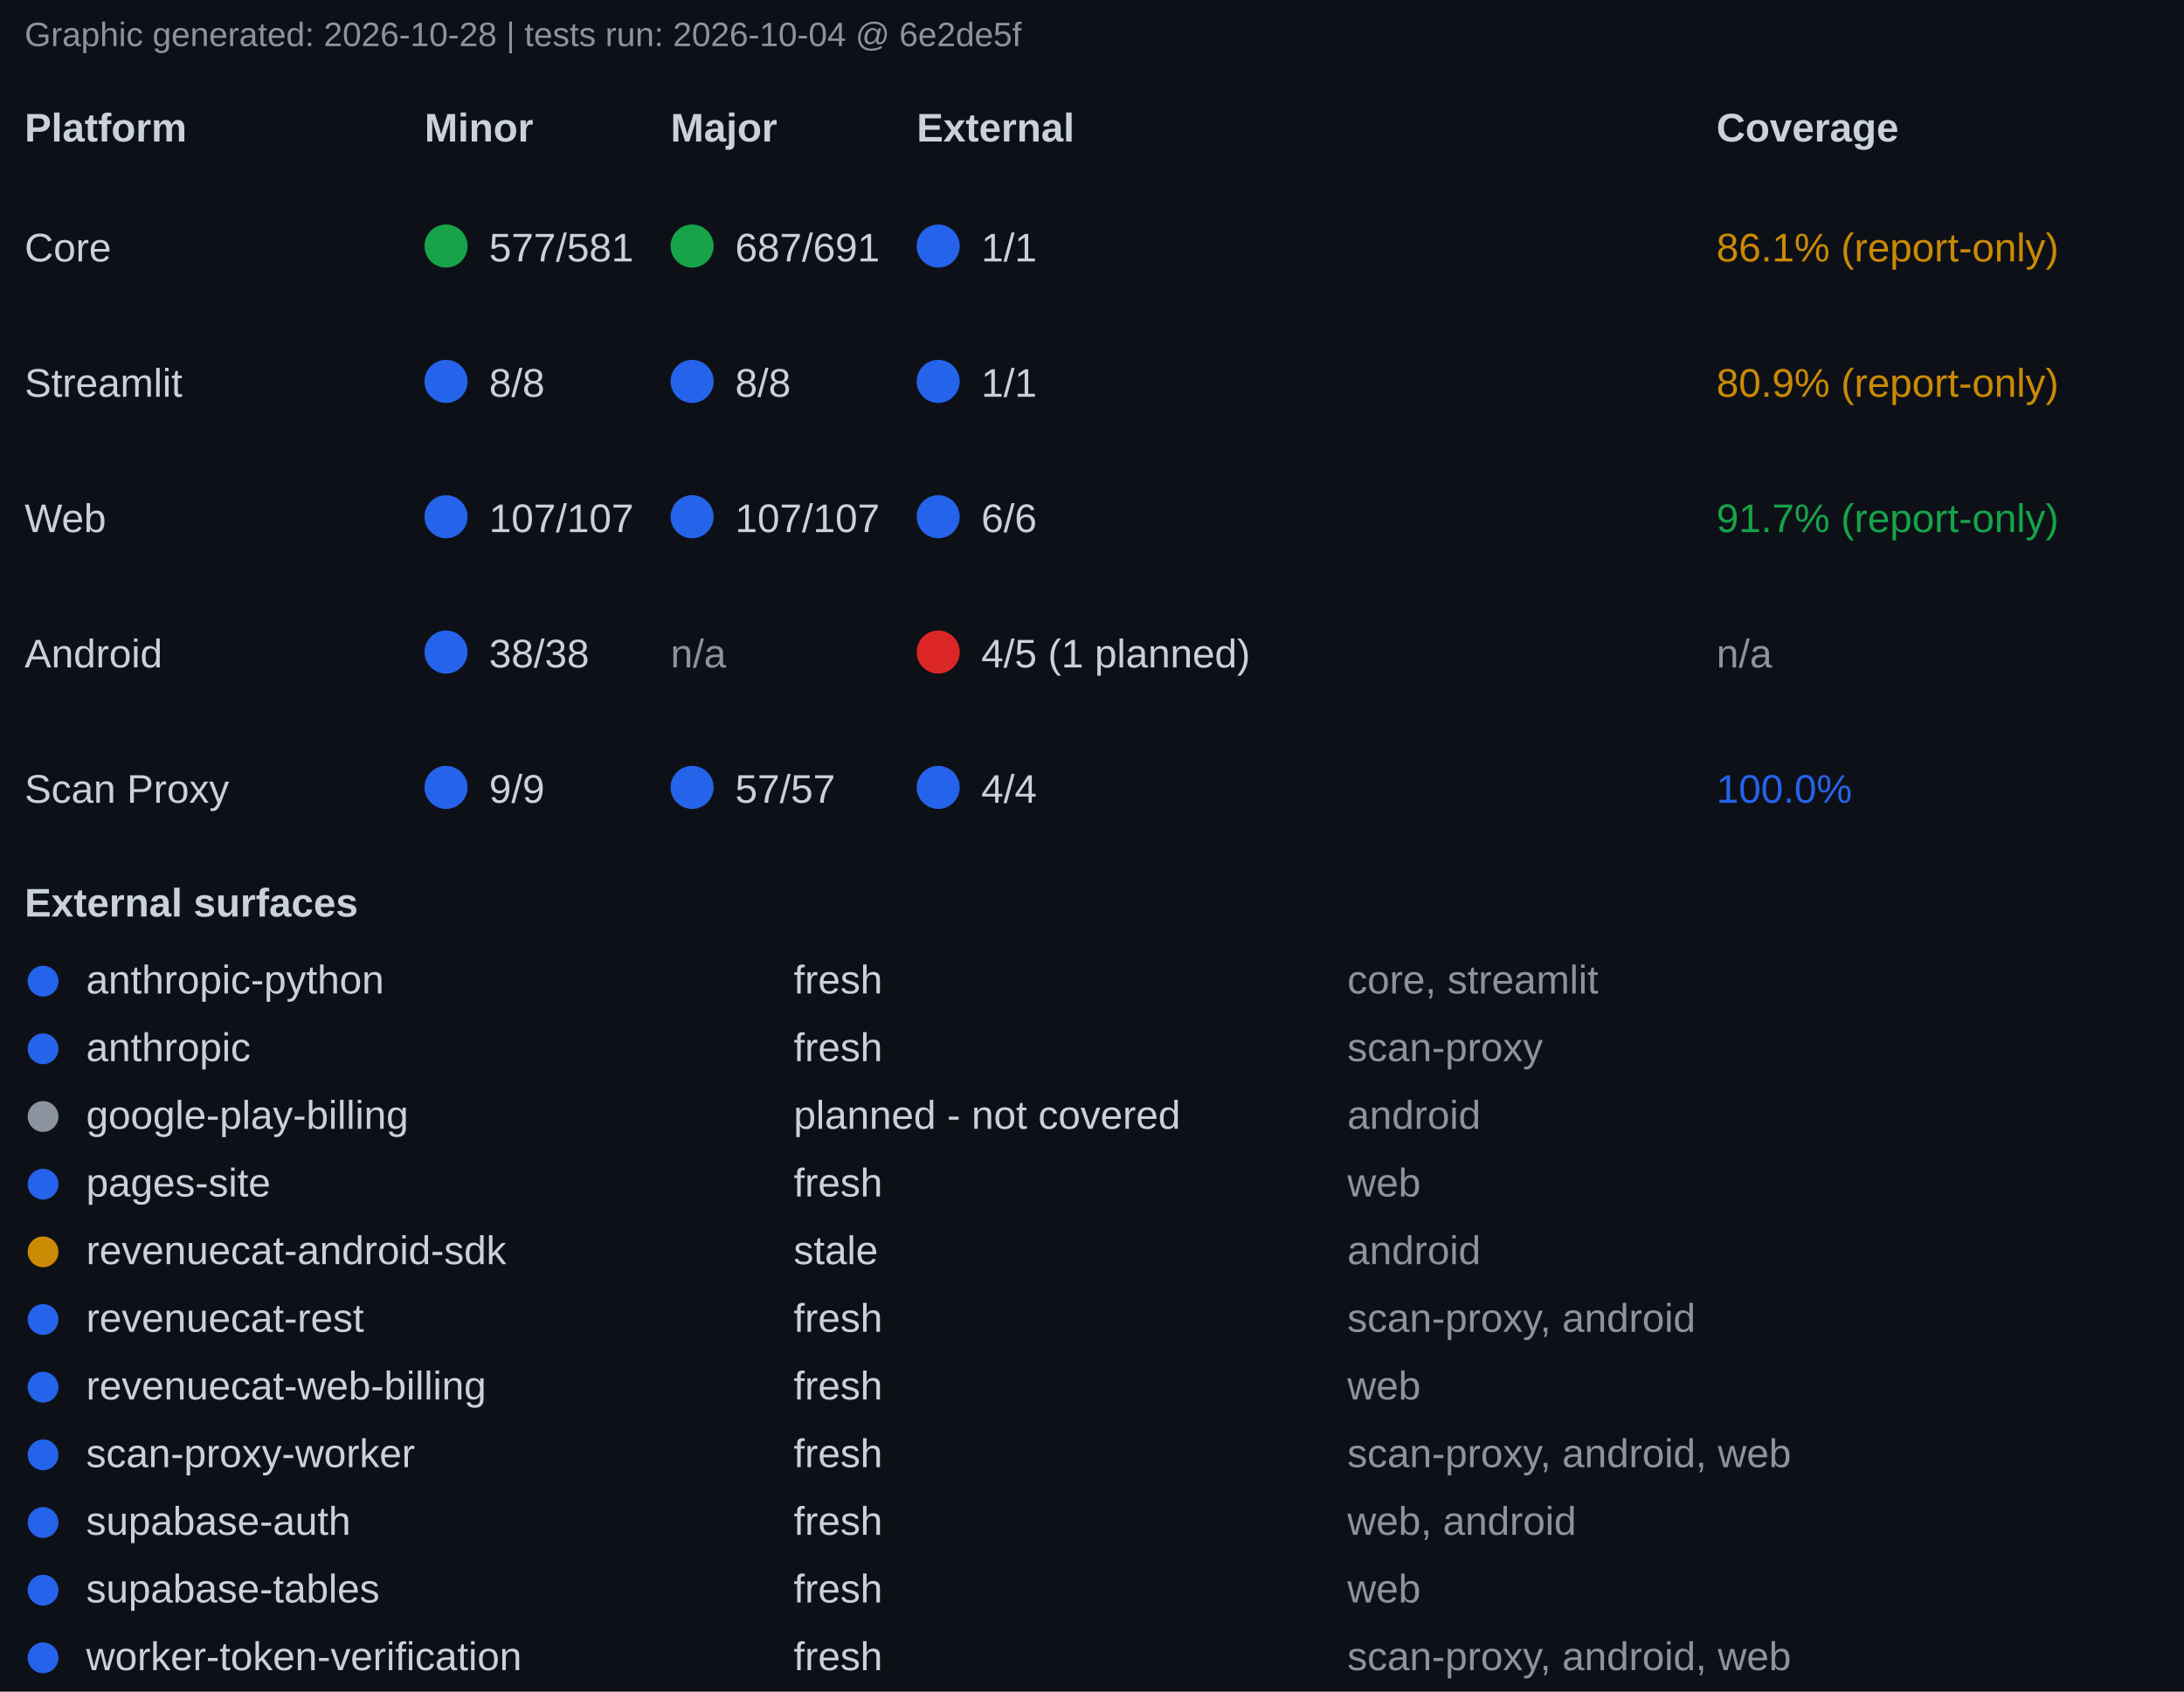
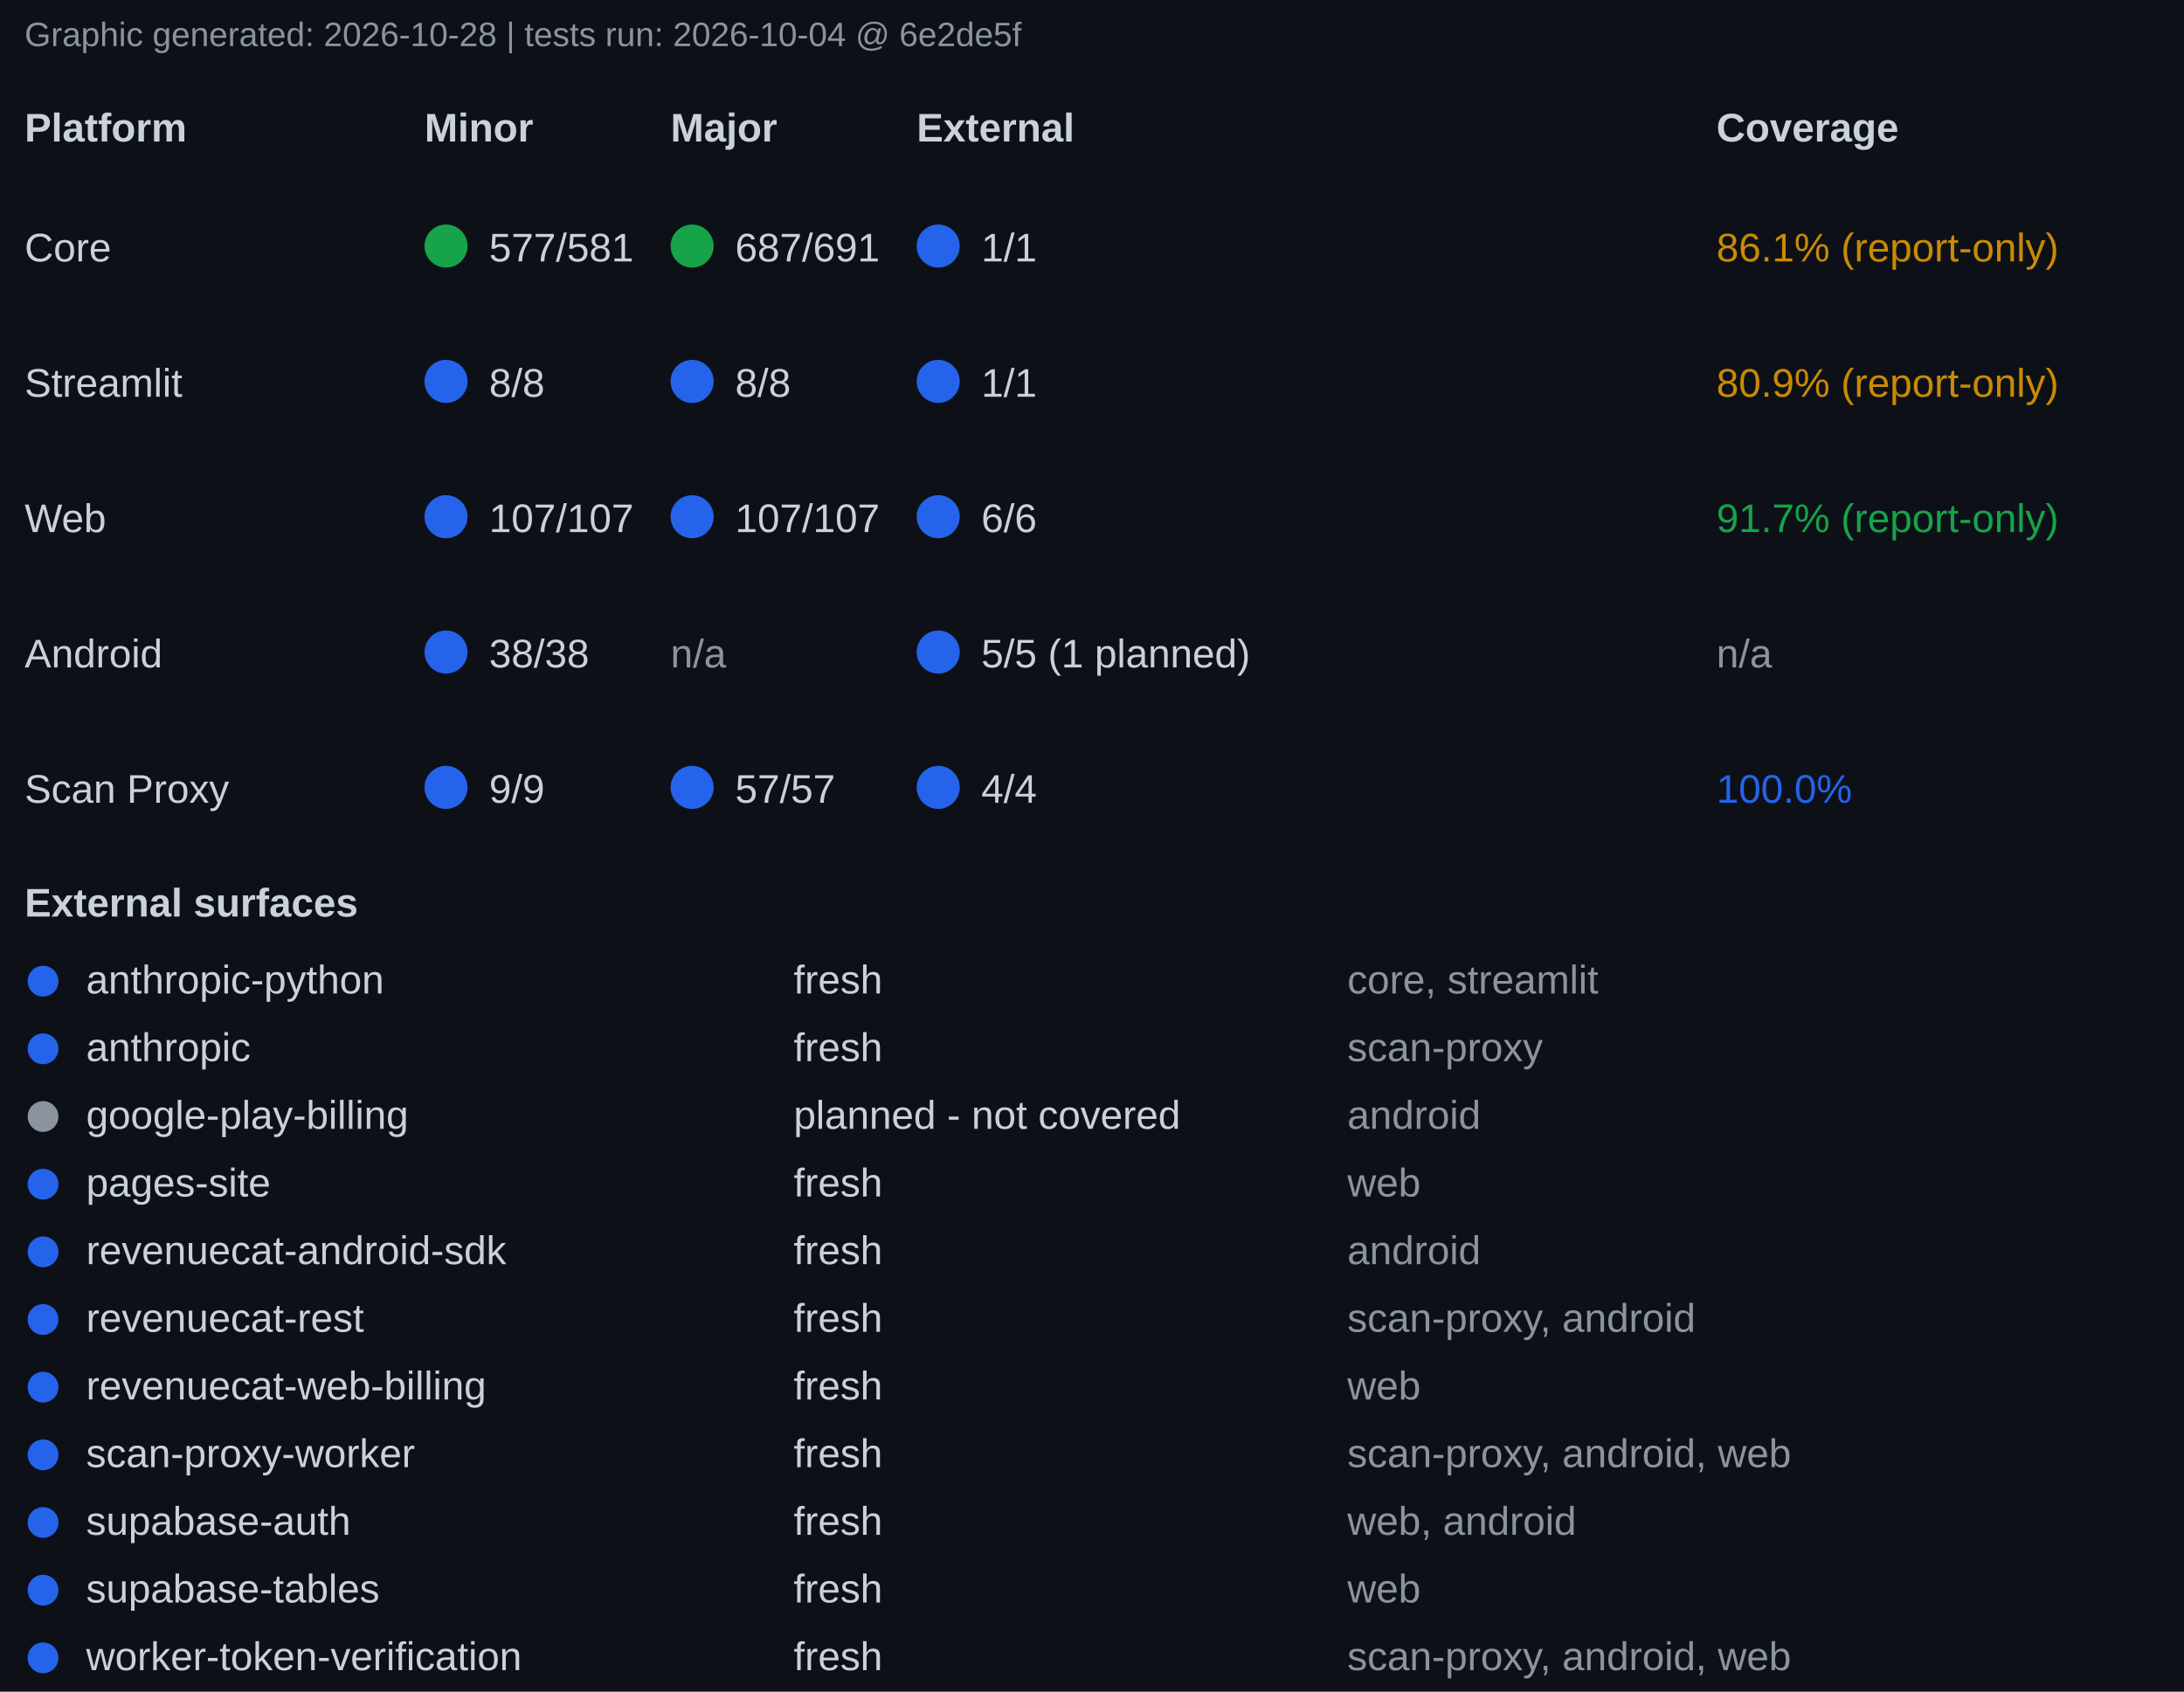
<svg xmlns="http://www.w3.org/2000/svg" width="710" height="550" font-family="Segoe UI, Arial, sans-serif" font-size="13">
  <rect x="0" y="0" width="710" height="550" fill="#0d1117" />
  <text x="8" y="15" fill="#8b949e" font-size="11">Graphic generated: 2026-10-28 | tests run: 2026-10-04 @ 6e2de5f</text>
  <text x="8" y="46" fill="#c9d1d9" font-weight="bold">Platform</text>
  <text x="138" y="46" fill="#c9d1d9" font-weight="bold">Minor</text>
  <text x="218" y="46" fill="#c9d1d9" font-weight="bold">Major</text>
  <text x="298" y="46" fill="#c9d1d9" font-weight="bold">External</text>
  <text x="558" y="46" fill="#c9d1d9" font-weight="bold">Coverage</text>
  <text x="8" y="85" fill="#c9d1d9">Core</text>
  <circle cx="145" cy="80" r="7" fill="#16a34a" />
  <text x="159" y="85" fill="#c9d1d9">577/581</text>
  <circle cx="225" cy="80" r="7" fill="#16a34a" />
  <text x="239" y="85" fill="#c9d1d9">687/691</text>
  <circle cx="305" cy="80" r="7" fill="#2563eb" />
  <text x="319" y="85" fill="#c9d1d9">1/1</text>
  <text x="558" y="85" fill="#ca8a04">86.1% (report-only)</text>
  <text x="8" y="129" fill="#c9d1d9">Streamlit</text>
  <circle cx="145" cy="124" r="7" fill="#2563eb" />
  <text x="159" y="129" fill="#c9d1d9">8/8</text>
  <circle cx="225" cy="124" r="7" fill="#2563eb" />
  <text x="239" y="129" fill="#c9d1d9">8/8</text>
  <circle cx="305" cy="124" r="7" fill="#2563eb" />
  <text x="319" y="129" fill="#c9d1d9">1/1</text>
  <text x="558" y="129" fill="#ca8a04">80.9% (report-only)</text>
  <text x="8" y="173" fill="#c9d1d9">Web</text>
  <circle cx="145" cy="168" r="7" fill="#2563eb" />
  <text x="159" y="173" fill="#c9d1d9">107/107</text>
  <circle cx="225" cy="168" r="7" fill="#2563eb" />
  <text x="239" y="173" fill="#c9d1d9">107/107</text>
  <circle cx="305" cy="168" r="7" fill="#2563eb" />
  <text x="319" y="173" fill="#c9d1d9">6/6</text>
  <text x="558" y="173" fill="#16a34a">91.7% (report-only)</text>
  <text x="8" y="217" fill="#c9d1d9">Android</text>
  <circle cx="145" cy="212" r="7" fill="#2563eb" />
  <text x="159" y="217" fill="#c9d1d9">38/38</text>
  <text x="218" y="217" fill="#8b949e">n/a</text>
-   <circle cx="305" cy="212" r="7" fill="#dc2626" />
-   <text x="319" y="217" fill="#c9d1d9">4/5 (1 planned)</text>
+   <circle cx="305" cy="212" r="7" fill="#2563eb" />
+   <text x="319" y="217" fill="#c9d1d9">5/5 (1 planned)</text>
  <text x="558" y="217" fill="#8b949e">n/a</text>
  <text x="8" y="261" fill="#c9d1d9">Scan Proxy</text>
  <circle cx="145" cy="256" r="7" fill="#2563eb" />
  <text x="159" y="261" fill="#c9d1d9">9/9</text>
  <circle cx="225" cy="256" r="7" fill="#2563eb" />
  <text x="239" y="261" fill="#c9d1d9">57/57</text>
  <circle cx="305" cy="256" r="7" fill="#2563eb" />
  <text x="319" y="261" fill="#c9d1d9">4/4</text>
  <text x="558" y="261" fill="#2563eb">100.0%</text>
  <text x="8" y="298" fill="#c9d1d9" font-weight="bold">External surfaces</text>
  <circle cx="14" cy="319" r="5" fill="#2563eb" />
  <text x="28" y="323" fill="#c9d1d9">anthropic-python</text>
  <text x="258" y="323" fill="#c9d1d9">fresh</text>
  <text x="438" y="323" fill="#8b949e">core, streamlit</text>
  <circle cx="14" cy="341" r="5" fill="#2563eb" />
  <text x="28" y="345" fill="#c9d1d9">anthropic</text>
  <text x="258" y="345" fill="#c9d1d9">fresh</text>
  <text x="438" y="345" fill="#8b949e">scan-proxy</text>
  <circle cx="14" cy="363" r="5" fill="#8b949e" />
  <text x="28" y="367" fill="#c9d1d9">google-play-billing</text>
  <text x="258" y="367" fill="#c9d1d9">planned - not covered</text>
  <text x="438" y="367" fill="#8b949e">android</text>
  <circle cx="14" cy="385" r="5" fill="#2563eb" />
  <text x="28" y="389" fill="#c9d1d9">pages-site</text>
  <text x="258" y="389" fill="#c9d1d9">fresh</text>
  <text x="438" y="389" fill="#8b949e">web</text>
-   <circle cx="14" cy="407" r="5" fill="#ca8a04" />
+   <circle cx="14" cy="407" r="5" fill="#2563eb" />
  <text x="28" y="411" fill="#c9d1d9">revenuecat-android-sdk</text>
-   <text x="258" y="411" fill="#c9d1d9">stale</text>
+   <text x="258" y="411" fill="#c9d1d9">fresh</text>
  <text x="438" y="411" fill="#8b949e">android</text>
  <circle cx="14" cy="429" r="5" fill="#2563eb" />
  <text x="28" y="433" fill="#c9d1d9">revenuecat-rest</text>
  <text x="258" y="433" fill="#c9d1d9">fresh</text>
  <text x="438" y="433" fill="#8b949e">scan-proxy, android</text>
  <circle cx="14" cy="451" r="5" fill="#2563eb" />
  <text x="28" y="455" fill="#c9d1d9">revenuecat-web-billing</text>
  <text x="258" y="455" fill="#c9d1d9">fresh</text>
  <text x="438" y="455" fill="#8b949e">web</text>
  <circle cx="14" cy="473" r="5" fill="#2563eb" />
  <text x="28" y="477" fill="#c9d1d9">scan-proxy-worker</text>
  <text x="258" y="477" fill="#c9d1d9">fresh</text>
  <text x="438" y="477" fill="#8b949e">scan-proxy, android, web</text>
  <circle cx="14" cy="495" r="5" fill="#2563eb" />
  <text x="28" y="499" fill="#c9d1d9">supabase-auth</text>
  <text x="258" y="499" fill="#c9d1d9">fresh</text>
  <text x="438" y="499" fill="#8b949e">web, android</text>
  <circle cx="14" cy="517" r="5" fill="#2563eb" />
  <text x="28" y="521" fill="#c9d1d9">supabase-tables</text>
  <text x="258" y="521" fill="#c9d1d9">fresh</text>
  <text x="438" y="521" fill="#8b949e">web</text>
  <circle cx="14" cy="539" r="5" fill="#2563eb" />
  <text x="28" y="543" fill="#c9d1d9">worker-token-verification</text>
  <text x="258" y="543" fill="#c9d1d9">fresh</text>
  <text x="438" y="543" fill="#8b949e">scan-proxy, android, web</text>
</svg>
